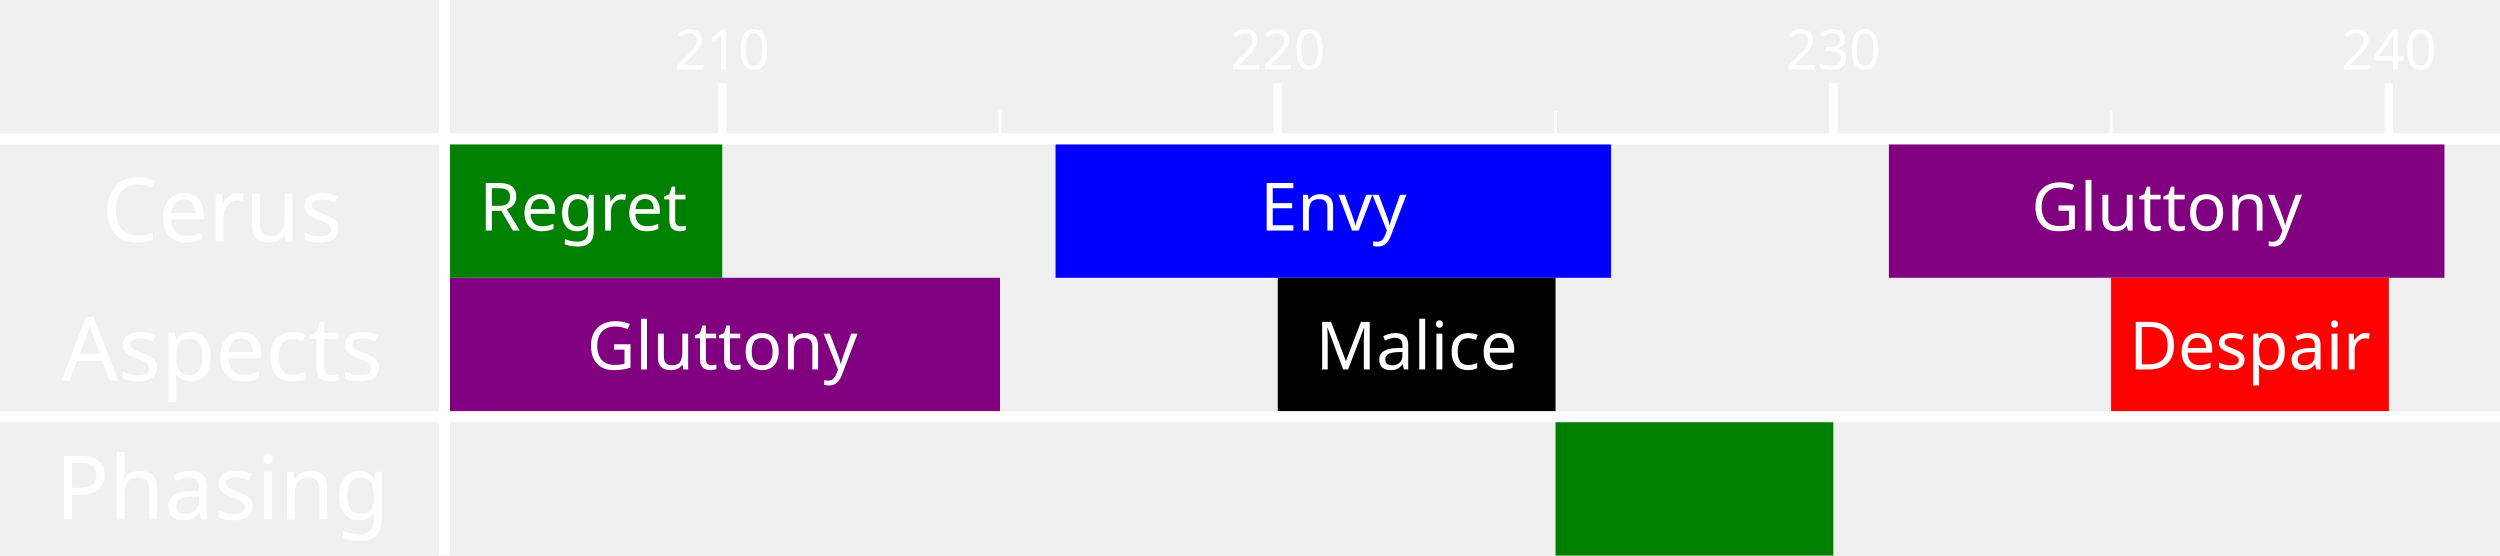
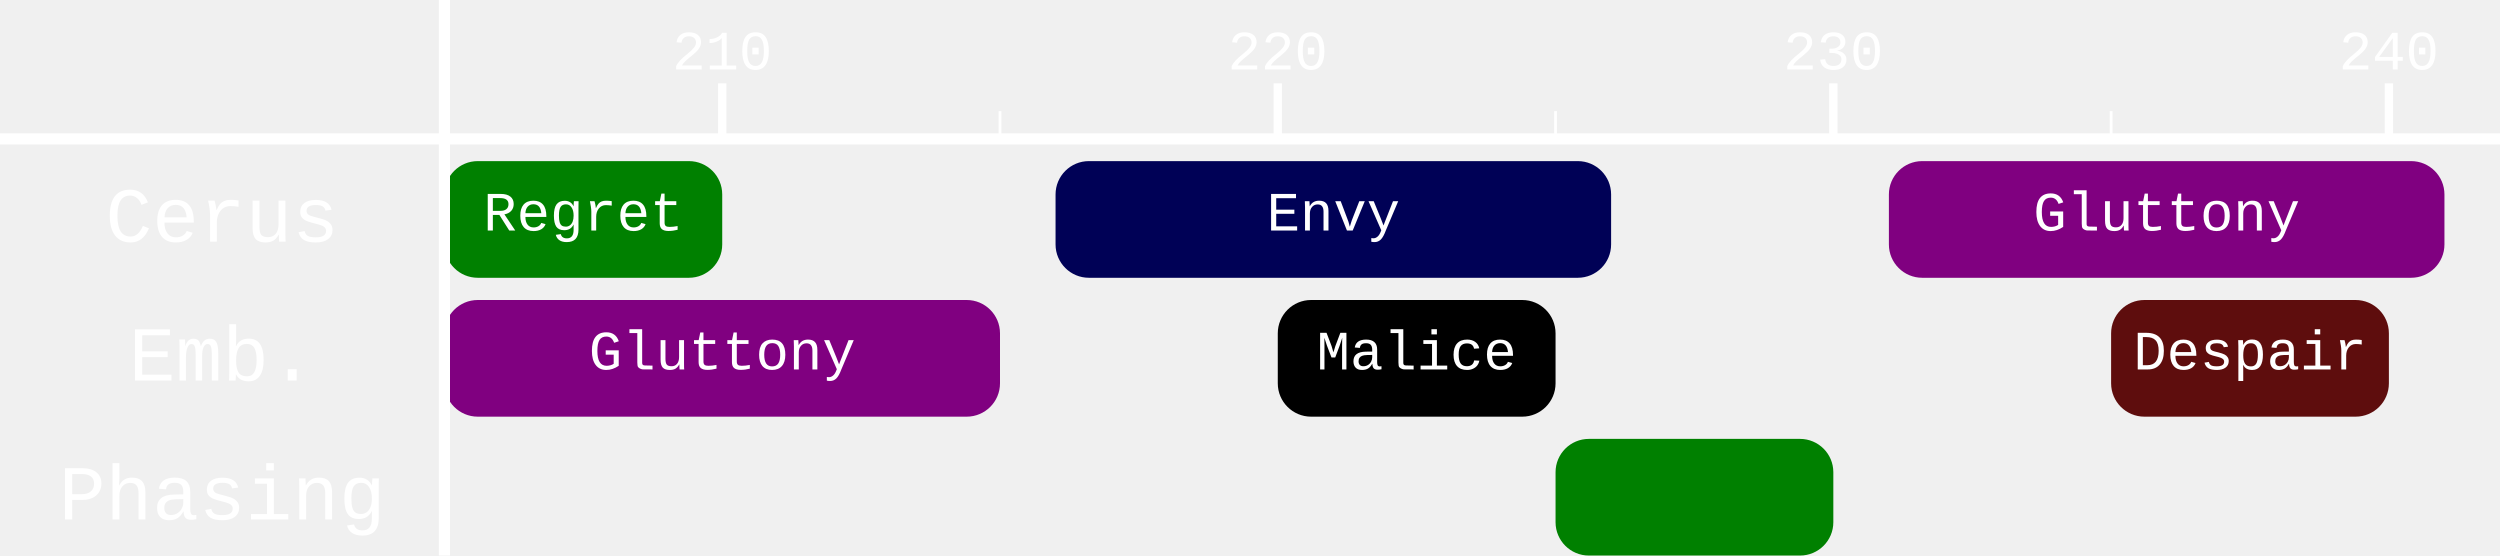
<svg xmlns="http://www.w3.org/2000/svg" width="450" height="100" viewBox="0 0 450 100">
  <defs>
</defs>
-   <text x="40.0" y="43.5" font-size="16" fill="white" style="font-family:Segoe UI;text-anchor:middle">Cerus</text>
-   <rect x="80" y="25" width="50" height="25" fill="green" />
-   <text x="105.0" y="41.5" font-size="12" fill="white" style="font-family:Segoe UI;text-anchor:middle">Regret</text>
-   <rect x="190" y="25" width="100" height="25" fill="blue" />
-   <text x="240.0" y="41.5" font-size="12" fill="white" style="font-family:Segoe UI;text-anchor:middle">Envy</text>
-   <rect x="340" y="25" width="100" height="25" fill="purple" />
-   <text x="390.0" y="41.5" font-size="12" fill="white" style="font-family:Segoe UI;text-anchor:middle">Gluttony</text>
-   <text x="40.0" y="68.5" font-size="16" fill="white" style="font-family:Segoe UI;text-anchor:middle">Aspects</text>
-   <rect x="80" y="50" width="100" height="25" fill="purple" />
-   <text x="130.0" y="66.5" font-size="12" fill="white" style="font-family:Segoe UI;text-anchor:middle">Gluttony</text>
-   <rect x="230" y="50" width="50" height="25" fill="black" />
-   <text x="255.0" y="66.5" font-size="12" fill="white" style="font-family:Segoe UI;text-anchor:middle">Malice</text>
-   <rect x="380" y="50" width="50" height="25" fill="red" />
-   <text x="405.0" y="66.5" font-size="12" fill="white" style="font-family:Segoe UI;text-anchor:middle">Despair</text>
-   <text x="40.0" y="93.5" font-size="16" fill="white" style="font-family:Segoe UI;text-anchor:middle">Phasing</text>
-   <rect x="280" y="75" width="50" height="25" fill="green" />
+   <text x="40.0" y="43.5" font-size="14" fill="white" style="font-family:Courier New, monospace;text-anchor:middle">Cerus</text>
+   <rect x="80" y="29" width="50" height="21" fill="green" rx="6" ry="6" />
+   <text x="105.0" y="41.5" font-size="10" fill="white" style="font-family: Courier New, monospace;text-anchor:middle">Regret</text>
+   <rect x="190" y="29" width="100" height="21" fill="#000156" rx="6" ry="6" />
+   <text x="240.0" y="41.5" font-size="10" fill="white" style="font-family: Courier New, monospace;text-anchor:middle">Envy</text>
+   <rect x="340" y="29" width="100" height="21" fill="purple" rx="6" ry="6" />
+   <text x="390.0" y="41.5" font-size="10" fill="white" style="font-family: Courier New, monospace;text-anchor:middle">Gluttony</text>
+   <text x="40.0" y="68.5" font-size="14" fill="white" style="font-family:Courier New, monospace;text-anchor:middle">Emb.</text>
+   <rect x="80" y="54" width="100" height="21" fill="purple" rx="6" ry="6" />
+   <text x="130.0" y="66.5" font-size="10" fill="white" style="font-family: Courier New, monospace;text-anchor:middle">Gluttony</text>
+   <rect x="230" y="54" width="50" height="21" fill="black" rx="6" ry="6" />
+   <text x="255.0" y="66.5" font-size="10" fill="white" style="font-family: Courier New, monospace;text-anchor:middle">Malice</text>
+   <rect x="380" y="54" width="50" height="21" fill="#5e0d0d" rx="6" ry="6" />
+   <text x="405.0" y="66.5" font-size="10" fill="white" style="font-family: Courier New, monospace;text-anchor:middle">Despair</text>
+   <text x="40.0" y="93.5" font-size="14" fill="white" style="font-family:Courier New, monospace;text-anchor:middle">Phasing</text>
+   <rect x="280" y="79" width="50" height="21" fill="green" rx="6" ry="6" />
  <path d="M0,25 L450,25" stroke="white" stroke-width="2" />
-   <path d="M0,75 L450,75" stroke="white" stroke-width="2" />
  <path d="M80,0 L80,100" stroke="white" stroke-width="2" />
  <path d="M90,22.5 L90,white" stroke="white" stroke-width="0.3" />
  <path d="M100,22.5 L100,white" stroke="white" stroke-width="0.3" />
  <path d="M110,22.5 L110,white" stroke="white" stroke-width="0.3" />
  <path d="M120,22.5 L120,white" stroke="white" stroke-width="0.3" />
  <path d="M130,15.0 L130,25" stroke="white" stroke-width="1.5" />
-   <text x="130.0" y="12.5" font-size="10" fill="white" style="font-family:Segoe UI;text-anchor:middle">210</text>
+   <text x="130.0" y="12.5" font-size="10" fill="white" style="font-family:Courier New, monospace;text-anchor:middle">210</text>
  <path d="M140,22.5 L140,white" stroke="white" stroke-width="0.3" />
  <path d="M150,22.5 L150,white" stroke="white" stroke-width="0.3" />
  <path d="M160,22.5 L160,white" stroke="white" stroke-width="0.3" />
  <path d="M170,22.5 L170,white" stroke="white" stroke-width="0.3" />
  <path d="M180,20.0 L180,25" stroke="white" stroke-width="0.5" />
  <path d="M190,22.5 L190,white" stroke="white" stroke-width="0.3" />
  <path d="M200,22.5 L200,white" stroke="white" stroke-width="0.3" />
  <path d="M210,22.5 L210,white" stroke="white" stroke-width="0.3" />
  <path d="M220,22.5 L220,white" stroke="white" stroke-width="0.3" />
  <path d="M230,15.0 L230,25" stroke="white" stroke-width="1.5" />
-   <text x="230.0" y="12.5" font-size="10" fill="white" style="font-family:Segoe UI;text-anchor:middle">220</text>
+   <text x="230.0" y="12.5" font-size="10" fill="white" style="font-family:Courier New, monospace;text-anchor:middle">220</text>
  <path d="M240,22.5 L240,white" stroke="white" stroke-width="0.3" />
  <path d="M250,22.5 L250,white" stroke="white" stroke-width="0.3" />
  <path d="M260,22.5 L260,white" stroke="white" stroke-width="0.3" />
  <path d="M270,22.5 L270,white" stroke="white" stroke-width="0.3" />
  <path d="M280,20.0 L280,25" stroke="white" stroke-width="0.5" />
  <path d="M290,22.5 L290,white" stroke="white" stroke-width="0.3" />
  <path d="M300,22.5 L300,white" stroke="white" stroke-width="0.3" />
  <path d="M310,22.5 L310,white" stroke="white" stroke-width="0.3" />
  <path d="M320,22.5 L320,white" stroke="white" stroke-width="0.3" />
  <path d="M330,15.0 L330,25" stroke="white" stroke-width="1.5" />
-   <text x="330.0" y="12.5" font-size="10" fill="white" style="font-family:Segoe UI;text-anchor:middle">230</text>
+   <text x="330.0" y="12.5" font-size="10" fill="white" style="font-family:Courier New, monospace;text-anchor:middle">230</text>
  <path d="M340,22.5 L340,white" stroke="white" stroke-width="0.3" />
  <path d="M350,22.5 L350,white" stroke="white" stroke-width="0.3" />
  <path d="M360,22.5 L360,white" stroke="white" stroke-width="0.3" />
  <path d="M370,22.5 L370,white" stroke="white" stroke-width="0.3" />
  <path d="M380,20.0 L380,25" stroke="white" stroke-width="0.5" />
  <path d="M390,22.5 L390,white" stroke="white" stroke-width="0.3" />
  <path d="M400,22.5 L400,white" stroke="white" stroke-width="0.3" />
  <path d="M410,22.5 L410,white" stroke="white" stroke-width="0.3" />
  <path d="M420,22.5 L420,white" stroke="white" stroke-width="0.3" />
  <path d="M430,15.0 L430,25" stroke="white" stroke-width="1.5" />
-   <text x="430.0" y="12.5" font-size="10" fill="white" style="font-family:Segoe UI;text-anchor:middle">240</text>
+   <text x="430.0" y="12.5" font-size="10" fill="white" style="font-family:Courier New, monospace;text-anchor:middle">240</text>
</svg>
